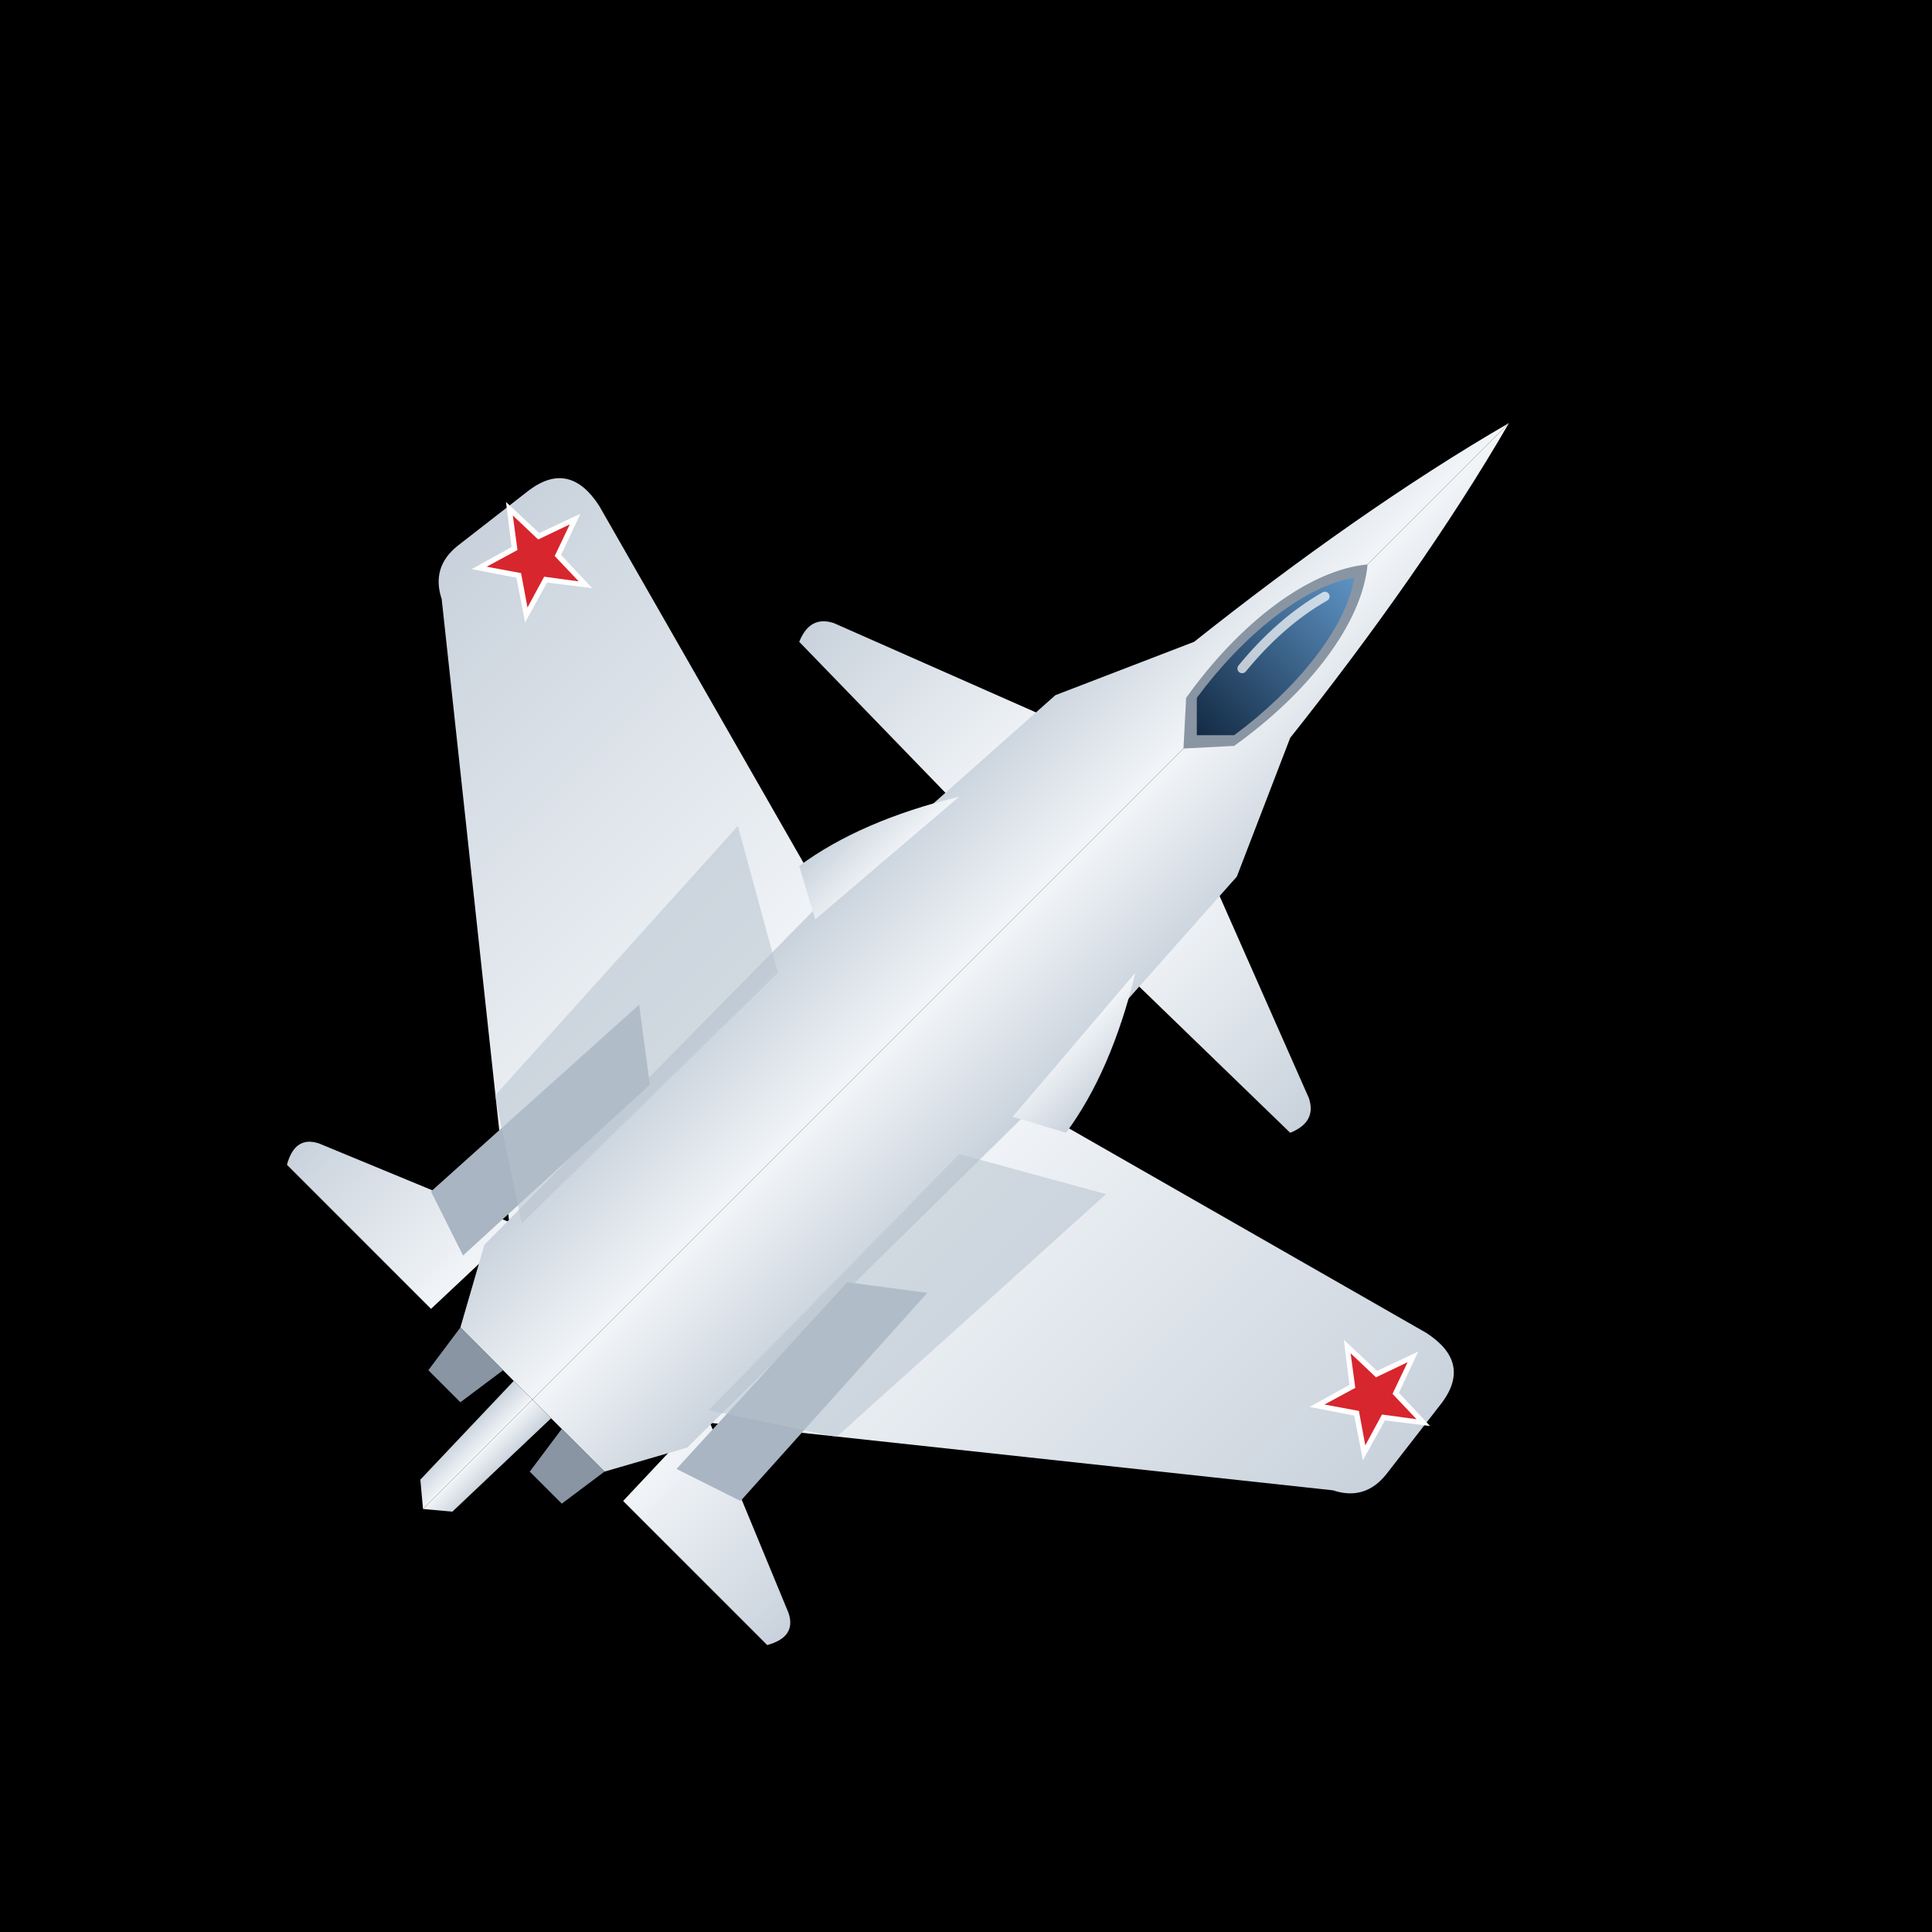
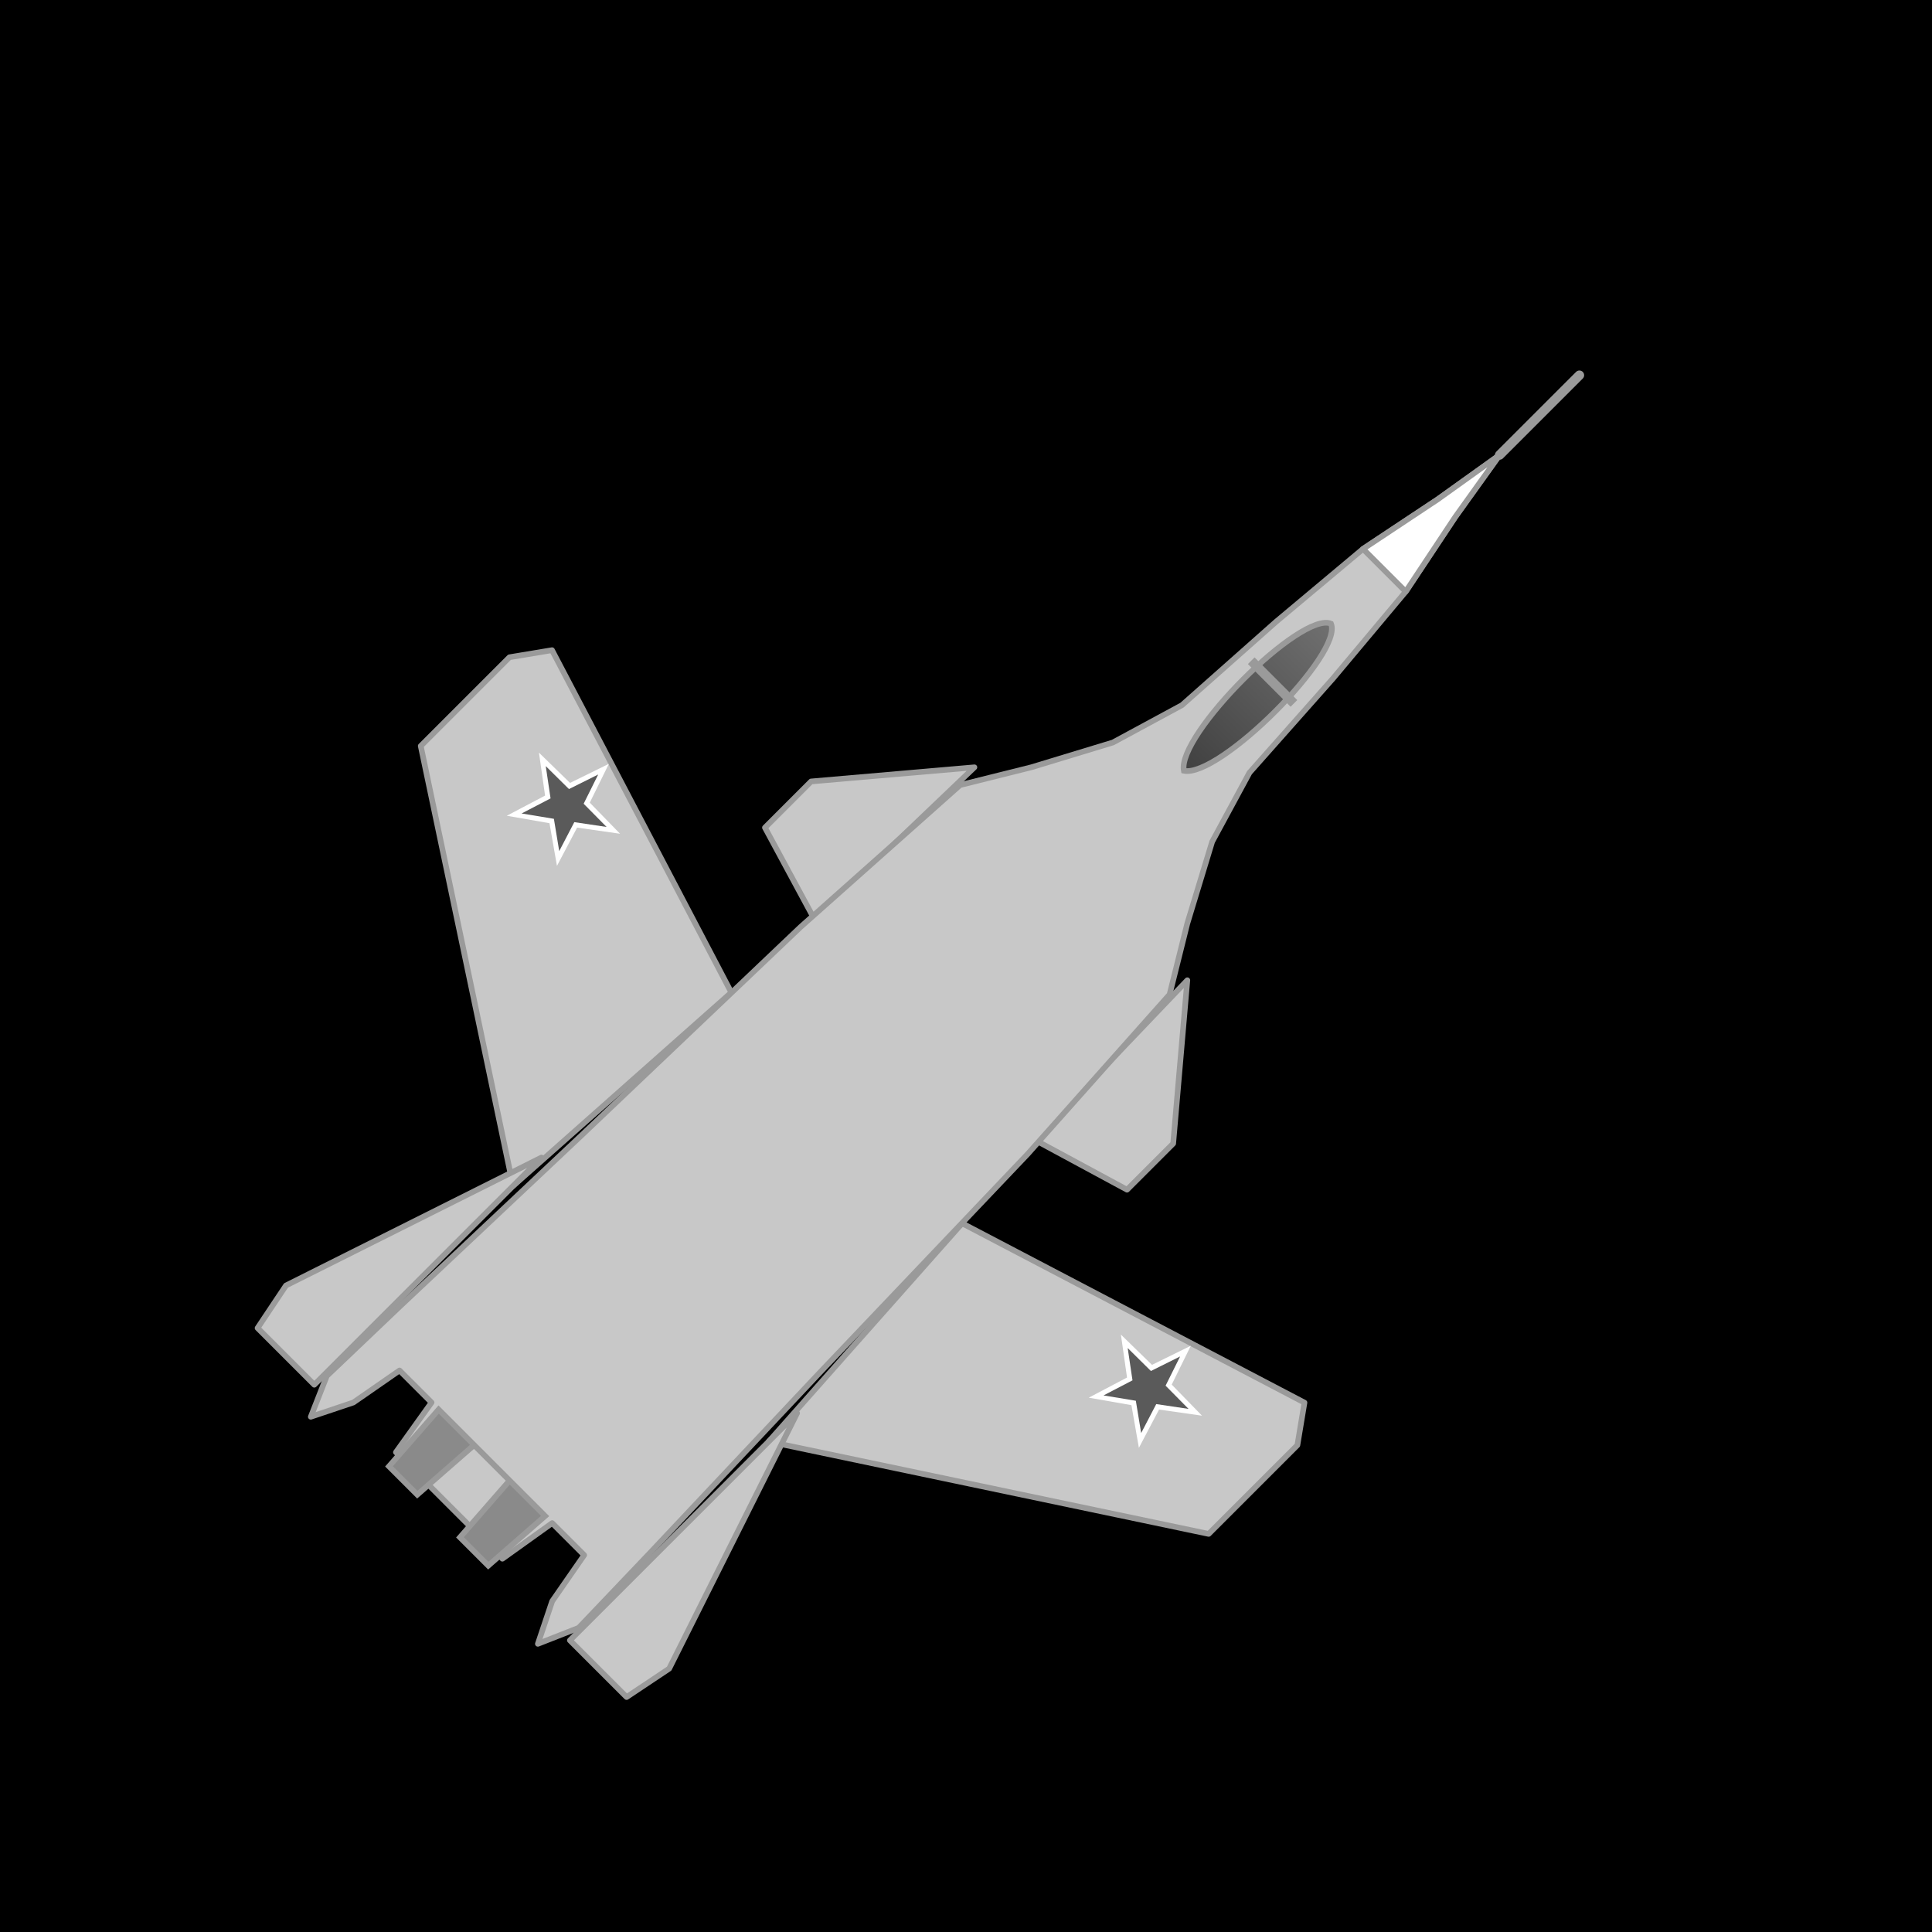
<svg xmlns="http://www.w3.org/2000/svg" xmlns:xlink="http://www.w3.org/1999/xlink" viewBox="0 0 1024 1024">
  <defs>
    <linearGradient id="bg" x1="0" y1="0" x2="0" y2="1">
      <stop offset="0" stop-color="#000000" />
      <stop offset="0.6" stop-color="#000000" />
      <stop offset="1" stop-color="#000000" />
    </linearGradient>
-     <linearGradient id="metal" x1="0" y1="0" x2="1" y2="0">
-       <stop offset="0" stop-color="#F2F5F8" />
-       <stop offset="1" stop-color="#C9D2DC" />
+     <linearGradient id="glass" x1="0" y1="0" x2="0" y2="1">
+       <stop offset="0" stop-color="#707070" />
+       <stop offset="1" stop-color="#404040" />
    </linearGradient>
-     <linearGradient id="glass" x1="0" y1="0" x2="0" y2="1">
-       <stop offset="0" stop-color="#5E93C4" />
-       <stop offset="1" stop-color="#132A44" />
-     </linearGradient>
-     <g id="half">
-       <path d="M572 560 L822 492 Q850 486 854 512 L860 560 Q862 578 846 586 L580 800 Z" fill="url(#metal)" />
-       <path d="M566 400 L690 448 Q702 454 696 468 L572 470 Z" fill="url(#metal)" />
-       <path d="M582 792 L688 836 Q700 842 692 856 L584 856 Z" fill="url(#metal)" />
-       <path d="M512 120 C 528 180, 540 250, 548 320 L 580 392 L 590 560 L 588 812 L 566 852 L 512 852 Z" fill="url(#metal)" />
-       <path d="M578 466 Q 606 512, 612 552 L 586 566 Z" fill="url(#metal)" />
-       <path d="M586 690 L620 664 L628 812 L592 824 Z" fill="#A9B5C2" />
-       <path d="M534 852 L566 852 L562 880 L538 880 Z" fill="#8995A3" />
-       <path d="M512 852 L526 852 L524 924 L512 934 Z" fill="url(#metal)" />
-       <path d="M580 600 L650 560 L640 752 L582 790 Z" fill="#B7C2CE" opacity="0.55" />
-       <path d="M826.0 502.0 L834.2 524.7 L858.3 525.5 L839.3 540.3 L846.0 563.5 L826.0 550.0 L806.0 563.5 L812.7 540.3 L793.7 525.5 L817.8 524.7 Z" fill="#FFFFFF" />
-       <path d="M826.0 510.0 L832.2 527.5 L850.7 528.0 L836.0 539.2 L841.3 557.0 L826.0 546.5 L810.7 557.0 L816.0 539.2 L801.3 528.0 L819.8 527.5 Z" fill="#D7262E" />
+     <g id="half" stroke="#9A9A9A" stroke-width="3" stroke-linejoin="round">
+       <path d="M598.5 619.4 L794.0 558.3 L807.3 576.9 L807.3 643.4 L607.8 773.7 Z" fill="#C8C8C8" />
+       <path d="M591.8 443.9 L647.7 510.4 L647.7 545.0 L594.5 560.9 Z" fill="#C8C8C8" />
+       <path d="M607.8 752.4 L655.6 896.1 L650.3 922.7 L607.8 922.7 Z" fill="#C8C8C8" />
+       <path d="M730.1 579.6 L737.5 601.3 L760.5 601.6 L742.1 615.4 L748.9 637.3 L730.1 624.1 L711.3 637.3 L718.1 615.4 L699.7 601.6 L722.7 601.3 Z" fill="#FFFFFF" stroke="none" />
+       <path d="M730.1 587.6 L735.6 604.0 L752.9 604.1 L739.0 614.4 L744.2 630.9 L730.1 620.8 L716.0 630.9 L721.2 614.4 L707.3 604.1 L724.6 604.0 Z" fill="#5A5A5A" stroke="none" />
    </g>
  </defs>
  <rect width="1024" height="1024" fill="url(#bg)" />
-   <g transform="translate(0 -15) rotate(45 512 527)">
+   <g transform="translate(0 -6) rotate(45 512 530)">
    <use xlink:href="#half" />
    <use xlink:href="#half" transform="translate(1024 0) scale(-1 1)" />
-     <path d="M512 226 C 532 250, 538 296, 530 344 L 512 364 L 494 344 C 486 296, 492 250, 512 226 Z" fill="#8995A3" />
-     <path d="M512 236 C 528 258, 532 300, 526 340 L 512 354 L 498 340 C 492 300, 496 258, 512 236 Z" fill="url(#glass)" />
-     <path d="M508 254 C 503 272, 502 292, 504 312" fill="none" stroke="#FFFFFF" stroke-opacity="0.7" stroke-width="5" stroke-linecap="round" />
+     <path d="M512.0 130.0 L518.6 169.9 L528.0 216.4 L533.3 276.3 L537.3 342.8 L549.2 382.7 L570.5 422.6 L590.5 455.9 L597.1 568.9 L601.1 728.5 L605.1 861.5 L606.4 914.7 L597.1 936.0 L586.5 914.7 L581.2 885.4 L557.2 885.4 L551.9 917.4 L512.0 917.4 L472.1 917.4 L466.8 885.4 L442.8 885.4 L437.5 914.7 L426.9 936.0 L417.6 914.7 L418.9 861.5 L422.9 728.5 L426.9 568.9 L433.5 455.9 L453.5 422.6 L474.8 382.7 L486.7 342.8 L490.7 276.3 L496.0 216.4 L505.4 169.9 Z" fill="#C8C8C8" stroke="#9A9A9A" stroke-width="3" stroke-linejoin="round" />
+     <path d="M512.0 885.4 L525.3 885.4 L528.0 925.3 L549.2 925.3 L551.9 885.4 L472.1 885.4 L474.8 925.3 L496.0 925.3 L498.7 885.4 Z" fill="#8A8A8A" stroke="#9A9A9A" stroke-width="3" />
+     <path d="M512.0 130.0 L518.6 169.9 L528.0 216.4 L512.0 216.4 L496.0 216.4 L505.4 169.9 Z" fill="#FFFFFF" stroke="#9A9A9A" stroke-width="3" stroke-linejoin="round" />
+     <line x1="512" y1="70.2" x2="512" y2="130" stroke="#9A9A9A" stroke-width="5" stroke-linecap="round" />
+     <path d="M512.0 256.4 C 528.0 263.0, 528.0 356.1, 512.0 366.7 C 496.0 356.1, 496.0 263.0, 512.0 256.4 Z" fill="url(#glass)" stroke="#9A9A9A" stroke-width="3" />
+     <line x1="496.0" y1="300.2" x2="528.0" y2="300.2" stroke="#9A9A9A" stroke-width="5" />
  </g>
</svg>
